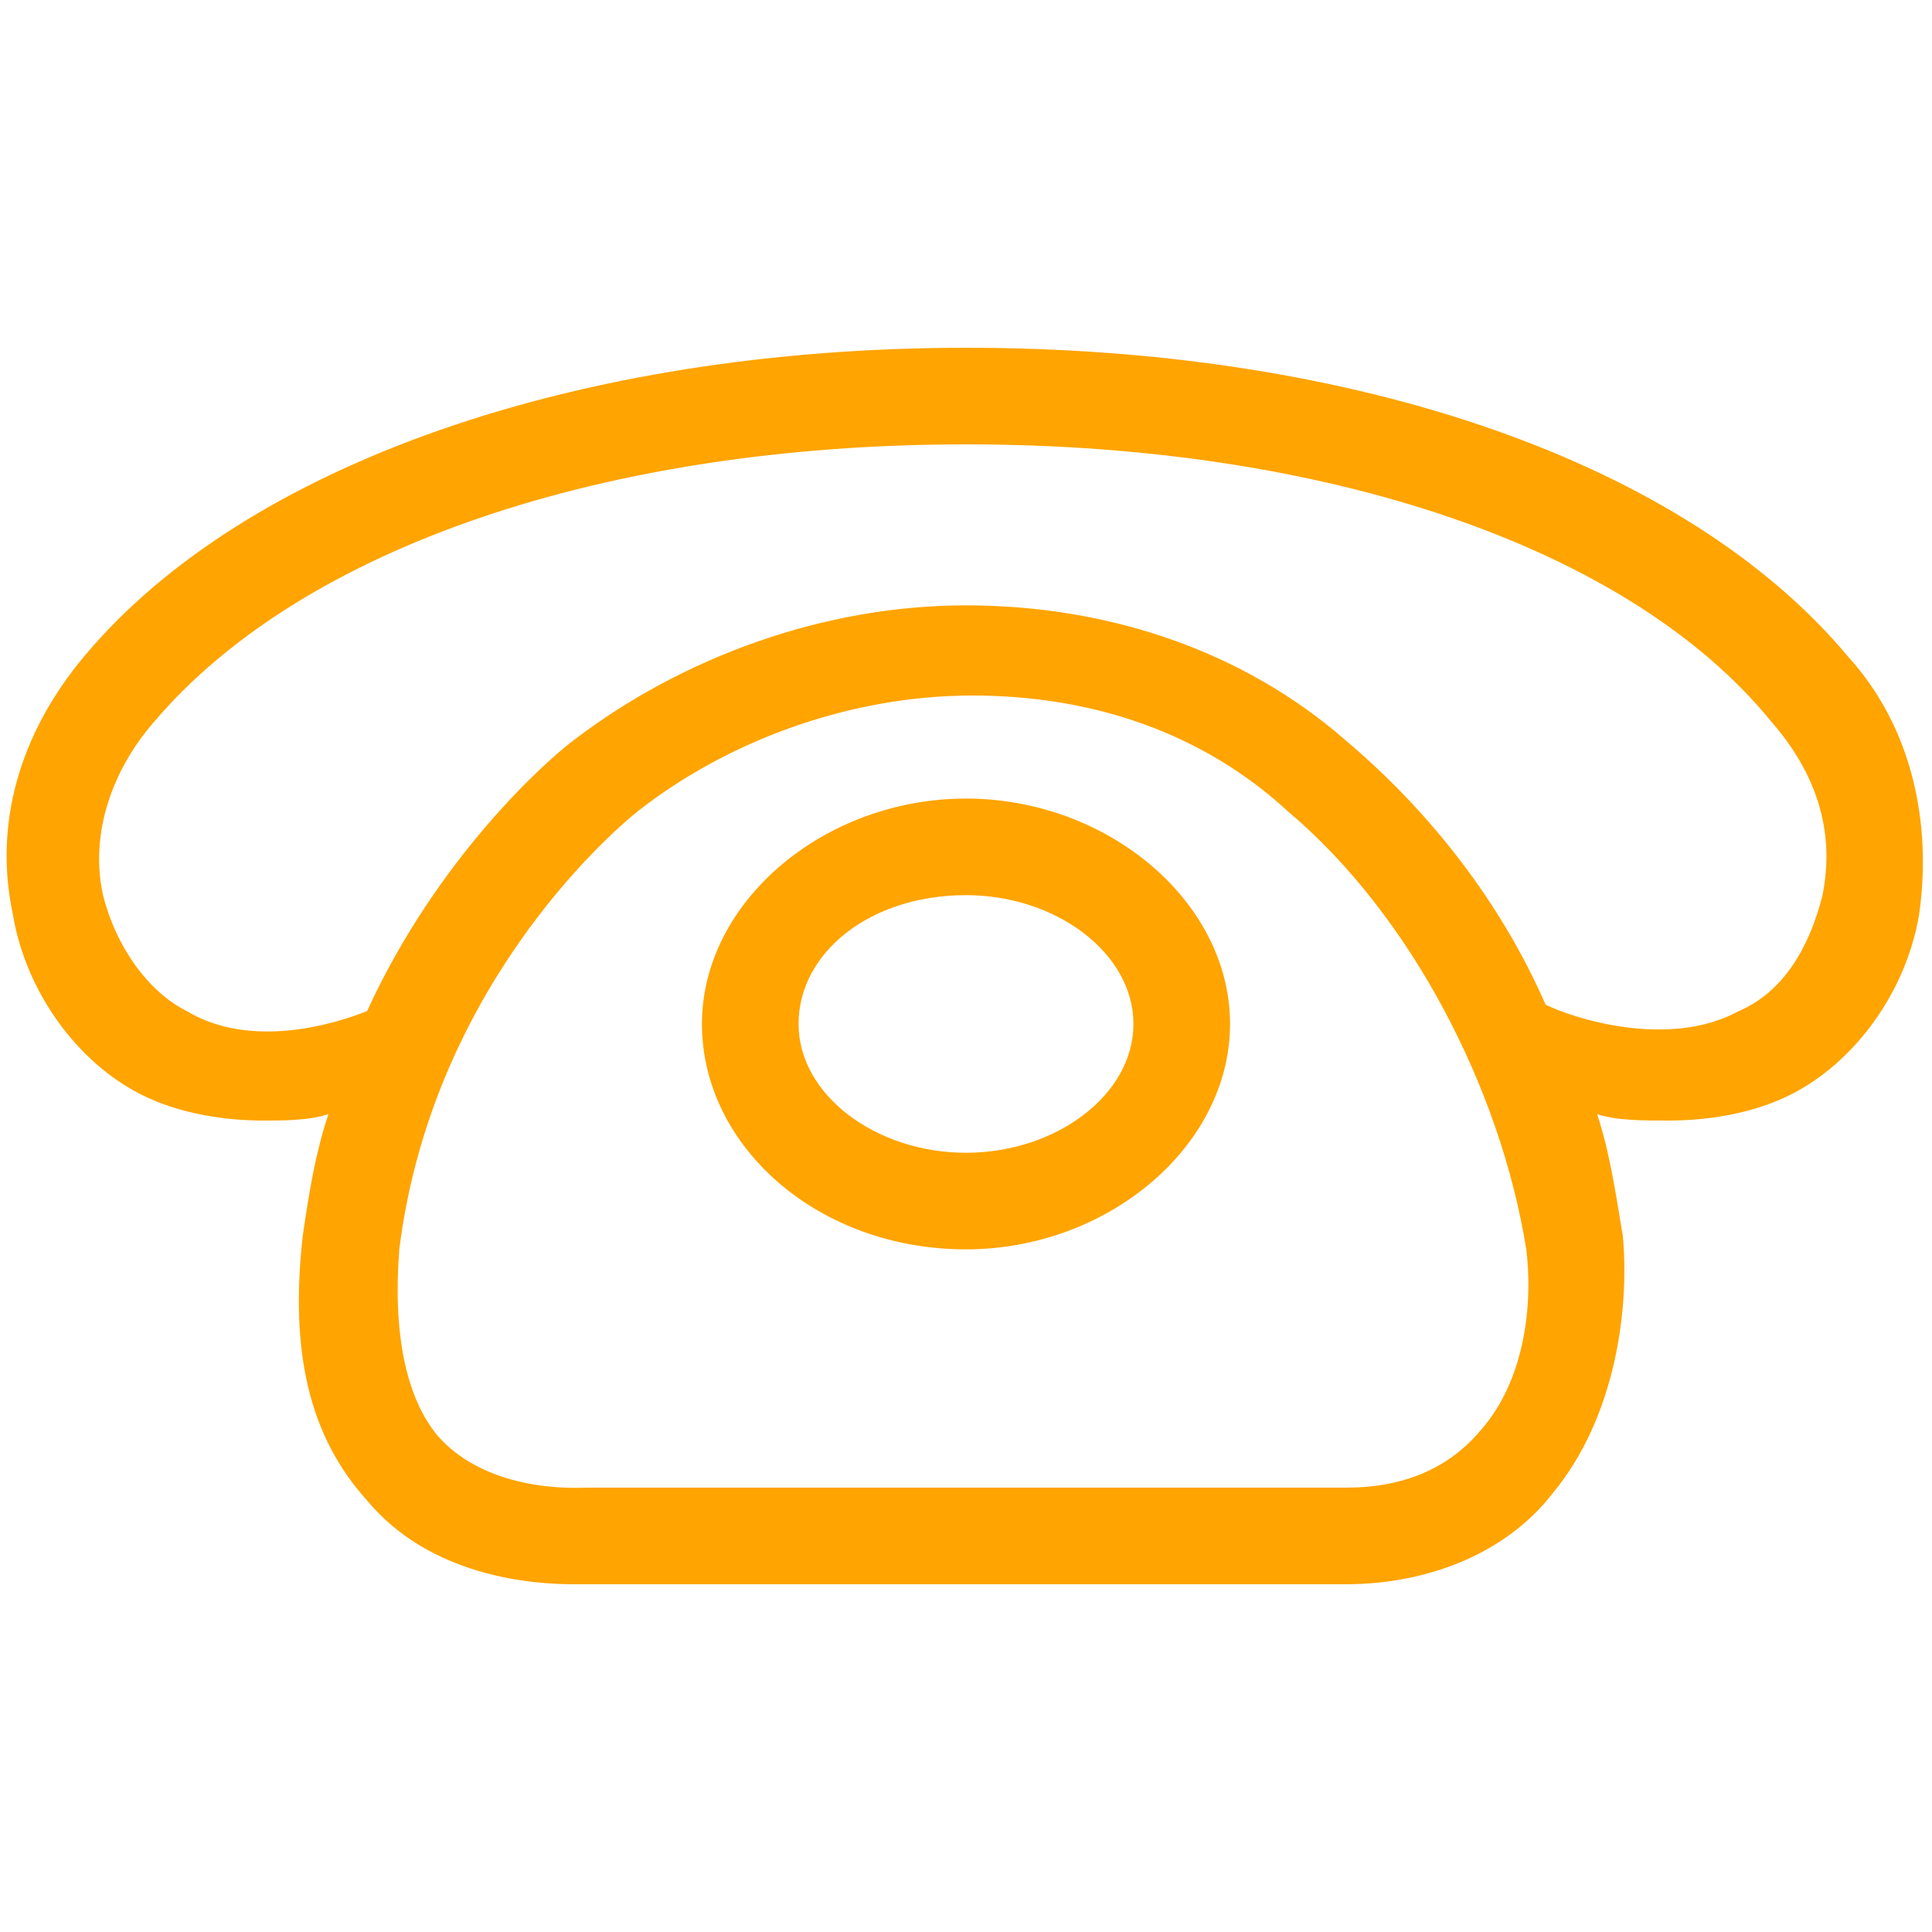
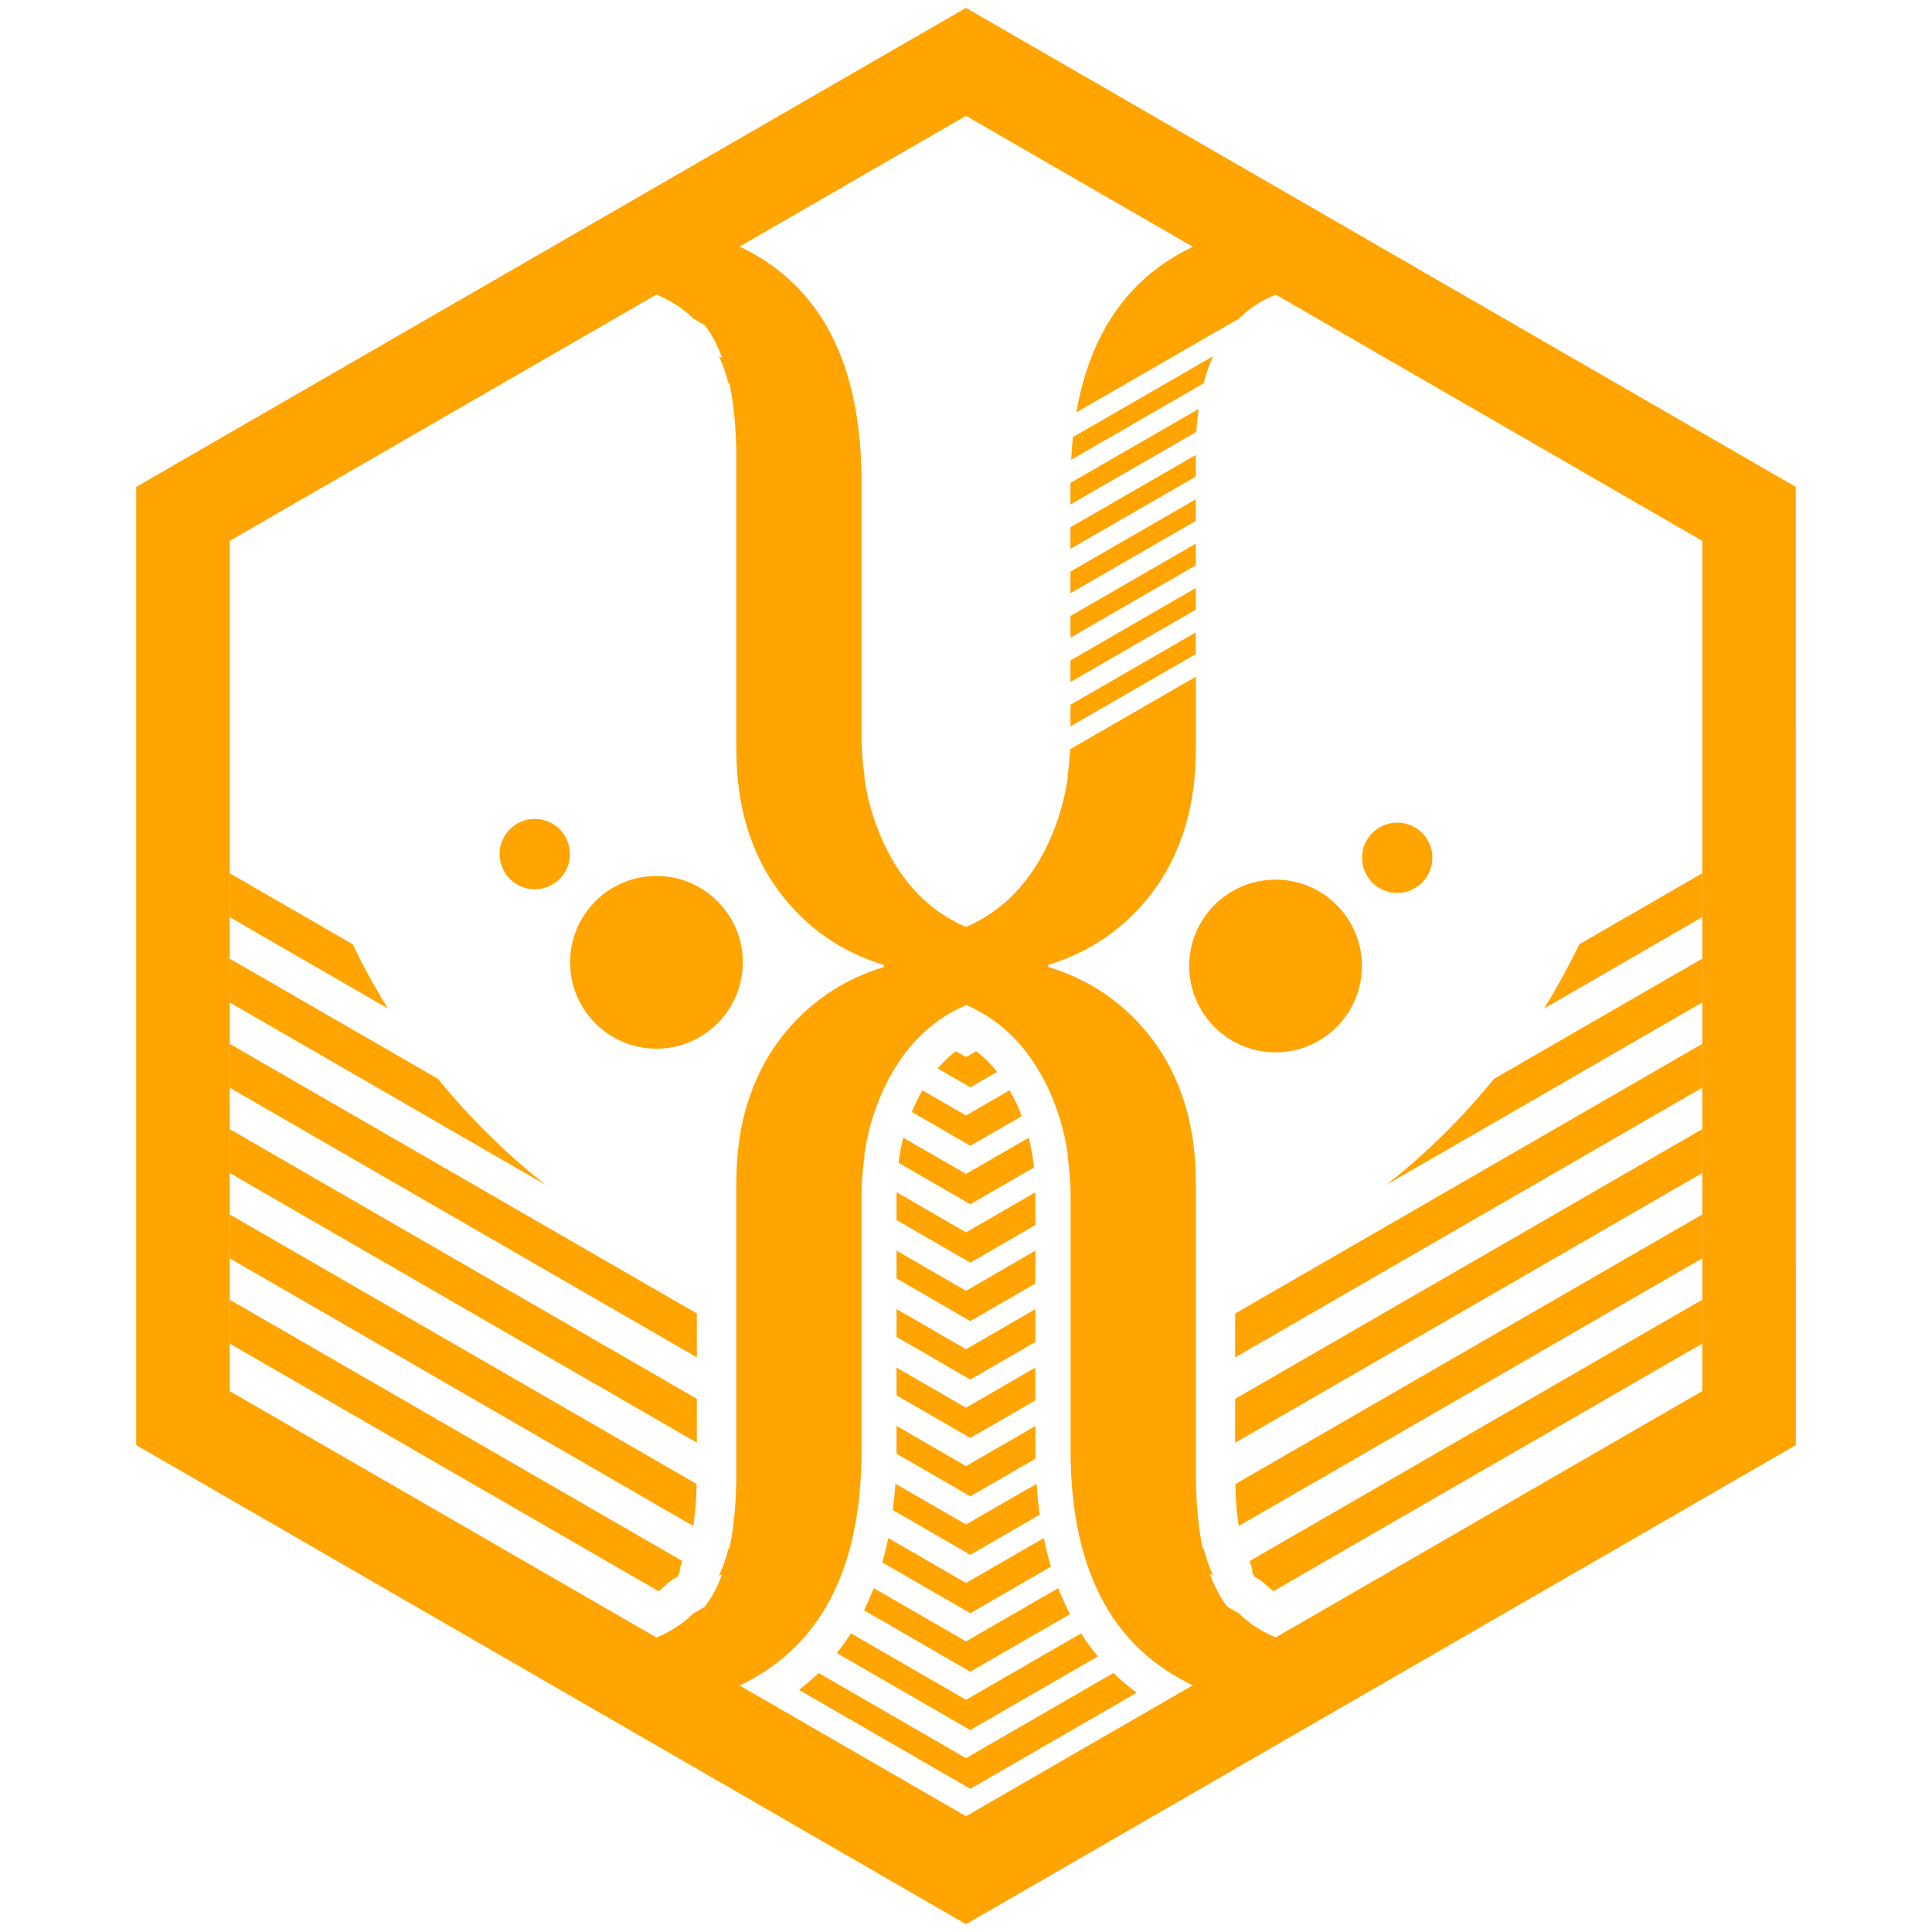
- <svg xmlns="http://www.w3.org/2000/svg" enable-background="new 0 0 30 30" height="40px" id="Capa_1" version="1.1" viewBox="0 0 30 30" width="40px" xml:space="preserve">
-   <path d="M28.7,10.2c-2.5-3-7.6-4.8-13.7-4.8c0,0,0,0,0,0h0c0,0,0,0,0,0c-6,0-11.2,1.8-13.7,4.8c-1,1.2-1.4,2.6-1.1,4  c0.2,1.2,1,2.3,2,2.8c0.6,0.3,1.3,0.4,1.9,0.4c0.3,0,0.7,0,1-0.1c-0.2,0.6-0.3,1.2-0.4,1.9c-0.2,1.8,0.1,3.1,1,4.1  c1,1.2,2.6,1.3,3.2,1.3c0.2,0,0.3,0,0.3,0h11.7c1.3,0,2.5-0.5,3.2-1.4c1-1.2,1.2-2.9,1.1-4c-0.1-0.6-0.2-1.3-0.4-1.9  c0.3,0.1,0.7,0.1,1.1,0.1c0.6,0,1.3-0.1,1.9-0.4c1-0.5,1.8-1.6,2-2.8C30,12.8,29.7,11.3,28.7,10.2z M23,22.2  c-0.5,0.6-1.2,0.9-2.1,0.9l-11.8,0c-0.1,0-1.5,0.1-2.3-0.8c-0.5-0.6-0.7-1.6-0.6-2.9c0.5-4,3.2-6.4,3.7-6.8c1.4-1.1,3.3-1.8,5.2-1.8  c1.9,0,3.6,0.6,4.9,1.8c1.9,1.6,3.3,4.3,3.7,6.8C23.8,20.2,23.7,21.4,23,22.2z M28.3,13.9c-0.2,0.8-0.6,1.5-1.3,1.8  c-1.1,0.6-2.6,0.1-3-0.1c-0.7-1.6-1.8-3-3.1-4.1c-1.6-1.4-3.7-2.1-5.9-2.1c-2.2,0-4.4,0.8-6.1,2.1c-0.4,0.3-2.1,1.8-3.2,4.2  c-0.5,0.2-1.8,0.6-2.8,0c-0.6-0.3-1.1-1-1.3-1.8c-0.2-0.9,0.1-1.9,0.8-2.7C4.7,8.5,9.4,6.9,15,6.9c5.6,0,10.3,1.6,12.5,4.3  C28.2,12,28.5,12.9,28.3,13.9z M15,12.4c-2.2,0-4.1,1.6-4.1,3.5s1.8,3.5,4.1,3.5c2.2,0,4.1-1.6,4.1-3.5S17.2,12.4,15,12.4z M15,17.9  c-1.4,0-2.6-0.9-2.6-2s1.1-2,2.6-2c1.4,0,2.6,0.9,2.6,2S16.4,17.9,15,17.9z" fill="#ffa400" />
+ <svg xmlns="http://www.w3.org/2000/svg" version="1.1" id="Capa_1" x="0px" y="0px" width="40px" height="40px" viewBox="0 0 40 40" enable-background="new 0 0 40 40" xml:space="preserve">
+   <g>
+     <path fill="#FFA400" d="M20.954,24.964L20,25.515l-0.954-0.552l-0.484-0.279v0.575l0.484,0.28l1.043,0.603l0.864-0.499l0.483-0.28   v-0.678L20.954,24.964z M20.954,26.173L20,26.725l-0.954-0.552l-0.484-0.28v0.576l0.484,0.279l1.043,0.604l0.864-0.499l0.483-0.279   v-0.681L20.954,26.173z M20.954,28.593L20,29.145l-0.954-0.552l-0.484-0.279v0.575l0.484,0.28l1.043,0.602l0.864-0.498l0.483-0.28   v-0.679L20.954,28.593z M20.954,27.383L20,27.934l-0.954-0.551l-0.484-0.279v0.575l0.484,0.279l1.043,0.604l0.864-0.499   l0.483-0.279v-0.68L20.954,27.383z M20.21,21.764L20,21.885l-0.21-0.121c-0.136,0.102-0.261,0.222-0.376,0.357l0.427,0.247   l0.249,0.144l0.13-0.075l0.425-0.245C20.513,22.026,20.369,21.884,20.21,21.764z M21.298,23.555l-0.437,0.253L20,24.305   l-0.861-0.497l-0.438-0.253c-0.042,0.166-0.075,0.339-0.098,0.518l0.458,0.266l1.028,0.594l0.854-0.494l0.465-0.268   C21.386,23.955,21.348,23.752,21.298,23.555z M20.903,22.573l-0.419,0.242L20,23.095l-0.484-0.28l-0.418-0.242   c-0.081,0.14-0.154,0.29-0.219,0.45l0.424,0.244l0.787,0.455l0.64-0.369l0.424-0.245C21.082,22.916,20.998,22.738,20.903,22.573z    M22.383,33.817l-0.414,0.239L20,35.193l-1.97-1.138l-0.413-0.238c-0.091,0.143-0.188,0.278-0.292,0.408l0.417,0.24l2.347,1.354   l2.224-1.284l0.418-0.241C22.606,34.145,22.49,33.986,22.383,33.817z M23.295,34.861c-0.084-0.069-0.164-0.143-0.243-0.22   l-0.428,0.246L20,36.404l-2.625-1.517l-0.427-0.246c-0.078,0.076-0.159,0.15-0.243,0.219c-0.05,0.044-0.102,0.086-0.154,0.127   l0.442,0.255l3.098,1.788l2.99-1.728l0.446-0.258C23.447,34.987,23.371,34.927,23.295,34.861z M21.61,31.845l-0.438,0.252   L20,32.774l-1.173-0.678l-0.437-0.252c-0.035,0.173-0.077,0.341-0.123,0.504l0.427,0.247L20.09,33.4l1.242-0.718l0.427-0.246   C21.701,32.246,21.651,32.048,21.61,31.845z M21.462,30.721l-0.465,0.267L20,31.563l-0.998-0.576l-0.464-0.267   c-0.012,0.185-0.03,0.367-0.052,0.544l0.45,0.26l1.153,0.667l0.988-0.572l0.448-0.259C21.497,31.153,21.475,30.94,21.462,30.721z    M21.91,32.881l-0.419,0.241L20,33.983l-1.492-0.861l-0.419-0.241c-0.061,0.158-0.127,0.311-0.201,0.459l0.415,0.239l1.787,1.032   l1.649-0.953l0.414-0.238C22.063,33.247,21.982,33.067,21.91,32.881z M21.438,30.021v-0.498l-0.483,0.28L20,30.354l-0.954-0.552   l-0.484-0.28v0.498c0,0.026,0,0.052,0,0.078l0.479,0.276l1.049,0.606l0.873-0.505l0.476-0.275   C21.438,30.142,21.438,30.082,21.438,30.021z" />
+     <path fill="#FFA400" d="M20.393,19.305l-0.028,0.017c-0.125-0.036-0.246-0.078-0.364-0.128c-0.09-0.038-0.177-0.081-0.263-0.128   c-0.388-0.212-0.721-0.501-0.999-0.868c-0.278-0.367-0.498-0.799-0.66-1.296c-0.084-0.262-0.147-0.536-0.187-0.822l0.01,0.006   c-0.028-0.185-0.047-0.375-0.056-0.571l-0.004-0.002c-0.003-0.078-0.005-0.157-0.005-0.237V9.979c0-3.194-1.428-4.984-4.283-5.37   c-0.02-0.002-0.04-0.005-0.06-0.008c-0.063-0.008-0.126-0.015-0.189-0.022c-0.038-0.004-0.076-0.007-0.113-0.011   c-0.054-0.005-0.107-0.01-0.161-0.014c-0.055-0.004-0.11-0.007-0.166-0.01c-0.042-0.002-0.084-0.005-0.127-0.007   c-0.1-0.004-0.202-0.007-0.306-0.008v1.34c0.333,0.014,0.637,0.061,0.911,0.143c0.401,0.121,0.738,0.315,1.012,0.583   c0.001,0.001,0.001,0.001,0.001,0.002l0.234,0.135c0.145,0.185,0.265,0.413,0.362,0.68l-0.066-0.039   c0.077,0.172,0.143,0.358,0.195,0.561l0.022,0.013c0.035,0.163,0.063,0.336,0.085,0.52l-0.002-0.001   c0.008,0.058,0.015,0.118,0.021,0.178c0.025,0.27,0.038,0.56,0.038,0.873v5.977c0,0.616,0.077,1.168,0.23,1.659   c0.154,0.491,0.37,0.924,0.648,1.296c0.278,0.374,0.601,0.689,0.967,0.946c0.366,0.256,0.769,0.45,1.208,0.583v0.044   c-0.44,0.132-0.843,0.327-1.208,0.583c-0.366,0.257-0.689,0.571-0.967,0.945c-0.278,0.372-0.494,0.805-0.648,1.296   s-0.23,1.044-0.23,1.659v5.978c0,0.313-0.013,0.603-0.038,0.872c-0.007,0.061-0.014,0.12-0.021,0.179l0.002-0.002   c-0.022,0.185-0.05,0.358-0.085,0.521l-0.022,0.013c-0.052,0.201-0.118,0.388-0.195,0.561l0.066-0.039   c-0.097,0.268-0.217,0.494-0.362,0.68l-0.234,0.136c0,0,0,0-0.001,0.001c-0.274,0.269-0.611,0.464-1.012,0.584   c-0.273,0.082-0.578,0.13-0.911,0.144v1.34c0.104,0,0.206-0.004,0.306-0.008c0.043-0.002,0.085-0.005,0.127-0.007   c0.055-0.004,0.111-0.006,0.166-0.011c0.054-0.004,0.107-0.009,0.161-0.013c0.038-0.004,0.076-0.008,0.113-0.012   c0.063-0.007,0.126-0.014,0.189-0.021c0.02-0.003,0.04-0.005,0.06-0.009c2.855-0.386,4.283-2.174,4.283-5.368v-5.296   c0-0.081,0.002-0.159,0.005-0.238l0.004-0.002c0.009-0.195,0.028-0.385,0.056-0.57l-0.01,0.006c0.04-0.286,0.103-0.561,0.187-0.823   c0.162-0.497,0.381-0.929,0.66-1.295s0.611-0.657,0.999-0.869c0.086-0.047,0.173-0.09,0.263-0.127   c0.118-0.051,0.24-0.094,0.364-0.128l0.028,0.016c0.196-0.054,0.399-0.089,0.608-0.102v-1.187   C20.792,19.394,20.589,19.36,20.393,19.305z" />
+     <path fill="#FFA400" d="M24.757,9.419l-2.594,1.497v0.448l2.594-1.497V9.419z M24.757,10.337l-2.594,1.497v0.448l2.594-1.497   V10.337z M24.793,8.655c0.006-0.064,0.015-0.127,0.022-0.189l-0.002,0.002l-2.65,1.53v0.447l2.605-1.503   C24.775,8.843,24.782,8.748,24.793,8.655z M24.921,7.935c0.051-0.201,0.116-0.387,0.194-0.56l-0.067,0.039l-2.835,1.636   c-0.016,0.153-0.027,0.31-0.036,0.47l2.72-1.571L24.921,7.935z M27.267,4.538c-0.031,0.001-0.063,0.002-0.093,0.004   c-0.065,0.003-0.129,0.007-0.193,0.012c-0.081,0.006-0.16,0.013-0.24,0.021c-2.557,0.255-4.042,1.577-4.457,3.964l3.126-1.804   l0.235-0.136c0.274-0.269,0.612-0.464,1.015-0.586c0.273-0.082,0.577-0.128,0.91-0.142V4.529   C27.466,4.531,27.366,4.533,27.267,4.538z M25.645,33.4l-0.235-0.135c-0.145-0.187-0.266-0.412-0.361-0.68l0.067,0.039   c-0.078-0.173-0.144-0.358-0.194-0.561l-0.024-0.014c-0.033-0.162-0.063-0.335-0.083-0.52l0.002,0.002   c-0.008-0.063-0.017-0.125-0.022-0.19c-0.024-0.266-0.036-0.553-0.036-0.86v-5.979c0-0.614-0.078-1.167-0.231-1.658   c-0.153-0.49-0.369-0.924-0.648-1.296c-0.277-0.374-0.601-0.688-0.967-0.946c-0.366-0.255-0.769-0.449-1.209-0.582v-0.044   c0.44-0.133,0.843-0.327,1.209-0.583c0.366-0.256,0.689-0.572,0.967-0.946c0.279-0.372,0.495-0.805,0.648-1.295   c0.153-0.492,0.231-1.044,0.231-1.66v-1.482l-2.599,1.5l-0.003,0.001v0.001c-0.011,0.196-0.029,0.386-0.057,0.57l0.011-0.006   c-0.041,0.288-0.104,0.562-0.188,0.824c-0.162,0.498-0.382,0.93-0.66,1.295c-0.278,0.366-0.611,0.656-0.999,0.869   c-0.086,0.048-0.174,0.09-0.262,0.127c-0.119,0.052-0.24,0.094-0.365,0.128l-0.028-0.016c-0.195,0.055-0.398,0.09-0.609,0.102   v1.188c0.211,0.012,0.414,0.047,0.609,0.101l0.028-0.016c0.125,0.034,0.246,0.076,0.365,0.128c0.088,0.038,0.176,0.08,0.262,0.128   c0.388,0.212,0.721,0.502,0.999,0.868s0.498,0.798,0.66,1.295c0.084,0.263,0.146,0.536,0.188,0.823l-0.011-0.006   c0.027,0.185,0.046,0.375,0.057,0.57l0,0l0.003,0.003c0.004,0.078,0.005,0.157,0.005,0.237v5.295c0,2.567,0.924,4.226,2.769,4.977   c0.046,0.02,0.095,0.038,0.143,0.057c0.051,0.019,0.101,0.037,0.152,0.055c0.055,0.018,0.109,0.036,0.165,0.054c0,0,0,0,0.001,0   c0.056,0.018,0.111,0.033,0.17,0.049c0.057,0.017,0.114,0.031,0.172,0.045c0.067,0.018,0.136,0.032,0.206,0.047   c0.035,0.008,0.069,0.016,0.104,0.021c0.224,0.044,0.454,0.076,0.695,0.102c0.08,0.008,0.159,0.015,0.24,0.021   c0.064,0.005,0.128,0.008,0.193,0.011c0.03,0.003,0.062,0.004,0.093,0.006c0.1,0.004,0.199,0.007,0.303,0.007v-1.34   c-0.333-0.014-0.637-0.062-0.91-0.144C26.257,33.865,25.919,33.671,25.645,33.4z M24.757,13.094l-2.594,1.497v0.448l2.594-1.497   V13.094z M24.757,11.256l-2.594,1.497v0.449l2.594-1.497V11.256z M24.757,12.175l-2.594,1.498v0.447l2.594-1.497V12.175z" />
+     <path fill="#FFA400" d="M23.295,34.862L20,36.764l-3.296-1.902c-0.05,0.044-0.102,0.085-0.154,0.126l3.54,2.043l3.437-1.984   C23.447,34.987,23.371,34.926,23.295,34.862z" />
+     <path fill="#FFA400" d="M23.295,34.861c-0.083-0.069-0.164-0.143-0.242-0.22L20,36.404l-3.052-1.763   c-0.079,0.076-0.16,0.15-0.243,0.219c-0.051,0.044-0.103,0.086-0.155,0.127l3.54,2.043l3.437-1.985   C23.447,34.987,23.371,34.927,23.295,34.861z" />
+     <path fill="#FFA400" d="M37.18,10.081l-1.937-1.118L20,0.163L4.756,8.963l-1.936,1.118h0v19.838L20,39.838l17.181-9.919   L37.18,10.081L37.18,10.081z M35.243,28.802L20,37.603L4.756,28.802V11.198v0l1.935-1.117L20,2.398l13.309,7.683l1.935,1.117v0   V28.802z" />
+     <path fill="#FFA400" d="M25.573,27.195v0.908l9.67-5.583v-0.908L25.573,27.195z M4.756,21.612v0.908l9.671,5.582v-0.908   L4.756,21.612z M30.931,22.337c-0.66,0.813-1.408,1.549-2.23,2.195l6.543-3.778v-0.907L30.931,22.337z M9.068,22.337l-4.313-2.49   v0.907l6.541,3.777C10.476,23.885,9.728,23.147,9.068,22.337z M32.698,19.55c-0.221,0.458-0.464,0.901-0.73,1.33l3.275-1.892V18.08   L32.698,19.55z M7.302,19.55l-2.546-1.47v0.908l3.276,1.892C7.766,20.452,7.521,20.008,7.302,19.55z M25.873,32.319   c0.033,0.082,0.052,0.165,0.058,0.25c0.014,0.028,0.029,0.054,0.045,0.078l0.077,0.045c0.061,0.034,0.114,0.077,0.163,0.125   c0.048,0.045,0.097,0.088,0.149,0.127l8.878-5.126v-0.909L25.873,32.319z M4.756,26.909v0.909l8.88,5.126   c0.049-0.038,0.096-0.076,0.14-0.12c0.001,0,0.001,0,0.001-0.001c0.05-0.051,0.107-0.094,0.169-0.131l0.077-0.045   c0.016-0.024,0.031-0.051,0.045-0.079c0.006-0.084,0.025-0.167,0.058-0.249L4.756,26.909z M25.577,30.726   c0.004,0.192,0.013,0.375,0.029,0.541c0.004,0.052,0.011,0.102,0.018,0.151c0.004,0.027,0.008,0.054,0.009,0.08   c0.004,0.032,0.008,0.063,0.014,0.096l9.597-5.542v-0.908L25.577,30.726z M4.756,25.144v0.908l9.598,5.542   c0.004-0.032,0.009-0.066,0.014-0.1c0.001-0.025,0.003-0.051,0.007-0.076c0.007-0.047,0.012-0.096,0.018-0.146   c0.016-0.172,0.026-0.355,0.031-0.547L4.756,25.144z M25.573,28.961v0.909l9.67-5.584v-0.908L25.573,28.961z M4.756,23.378v0.908   l9.671,5.583v-0.908L4.756,23.378z" />
+     <g>
+       <g>
+         <circle fill="#FFA400" cx="26.409" cy="20" r="1.788" />
+         <circle fill="#FFA400" cx="28.928" cy="17.759" r="0.728" />
+       </g>
+       <g>
+         <circle fill="#FFA400" cx="13.591" cy="19.924" r="1.788" />
+         <circle fill="#FFA400" cx="11.072" cy="17.683" r="0.728" />
+       </g>
+     </g>
+   </g>
</svg>
